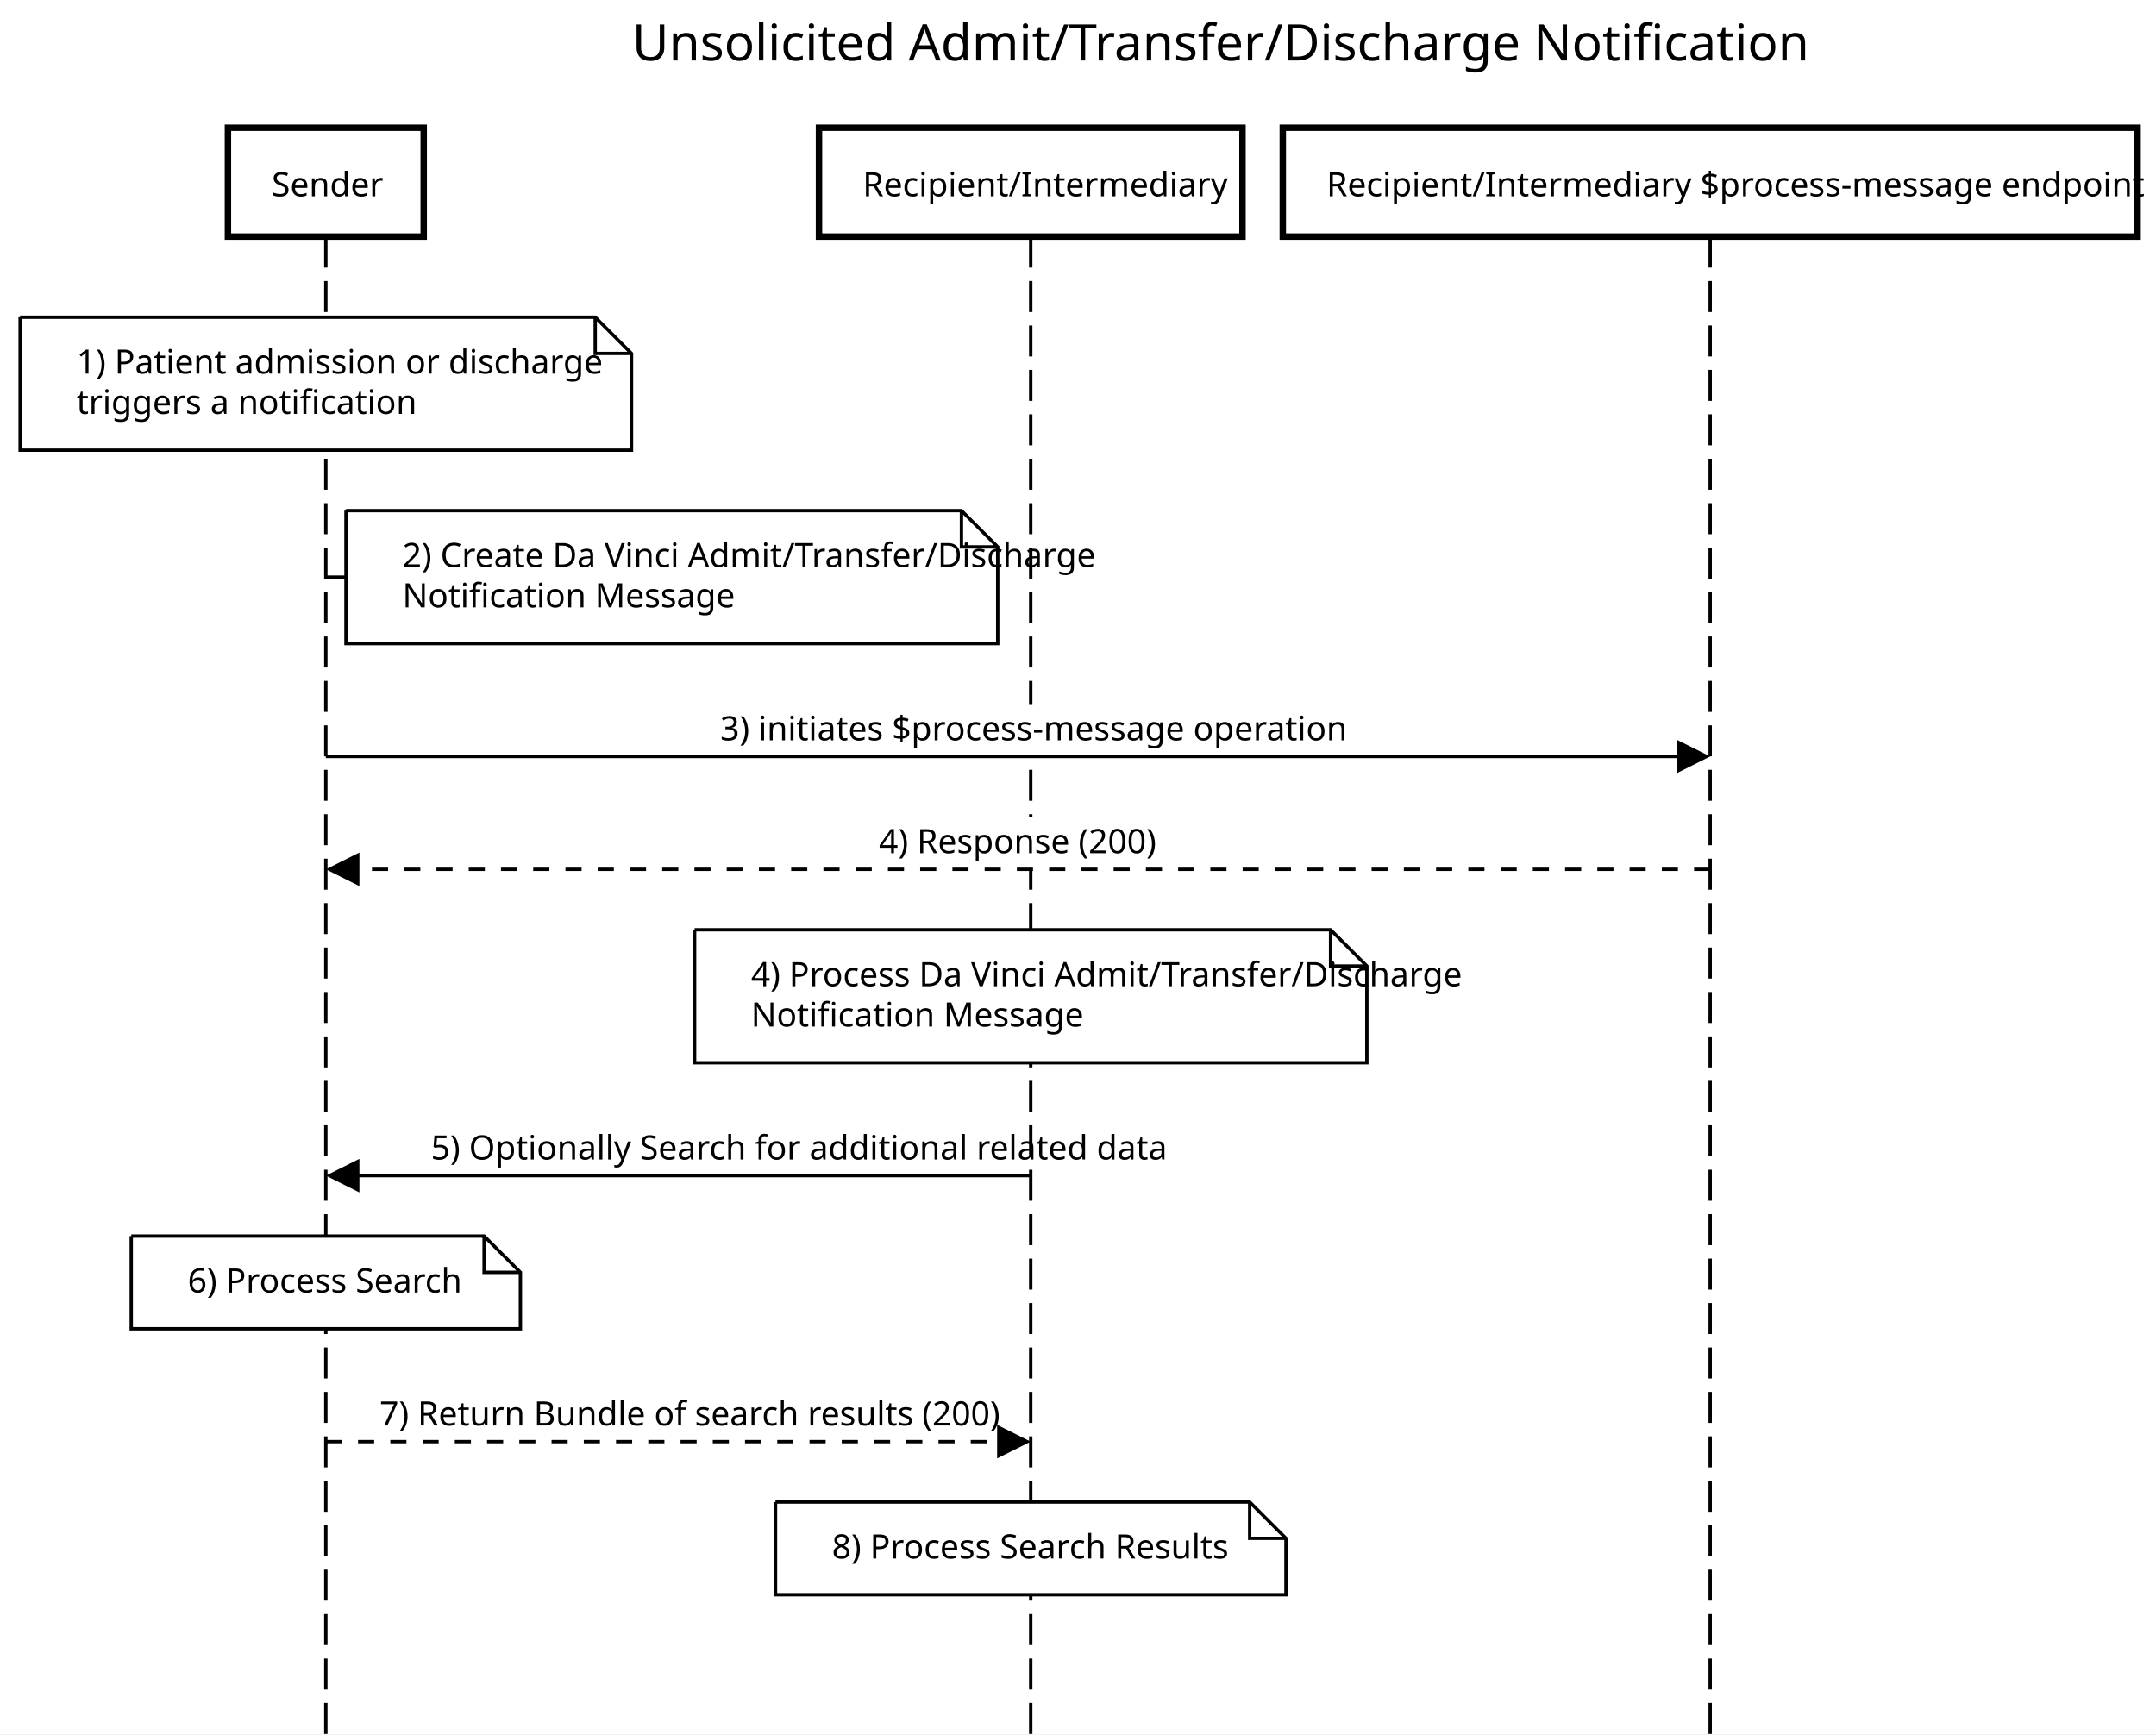
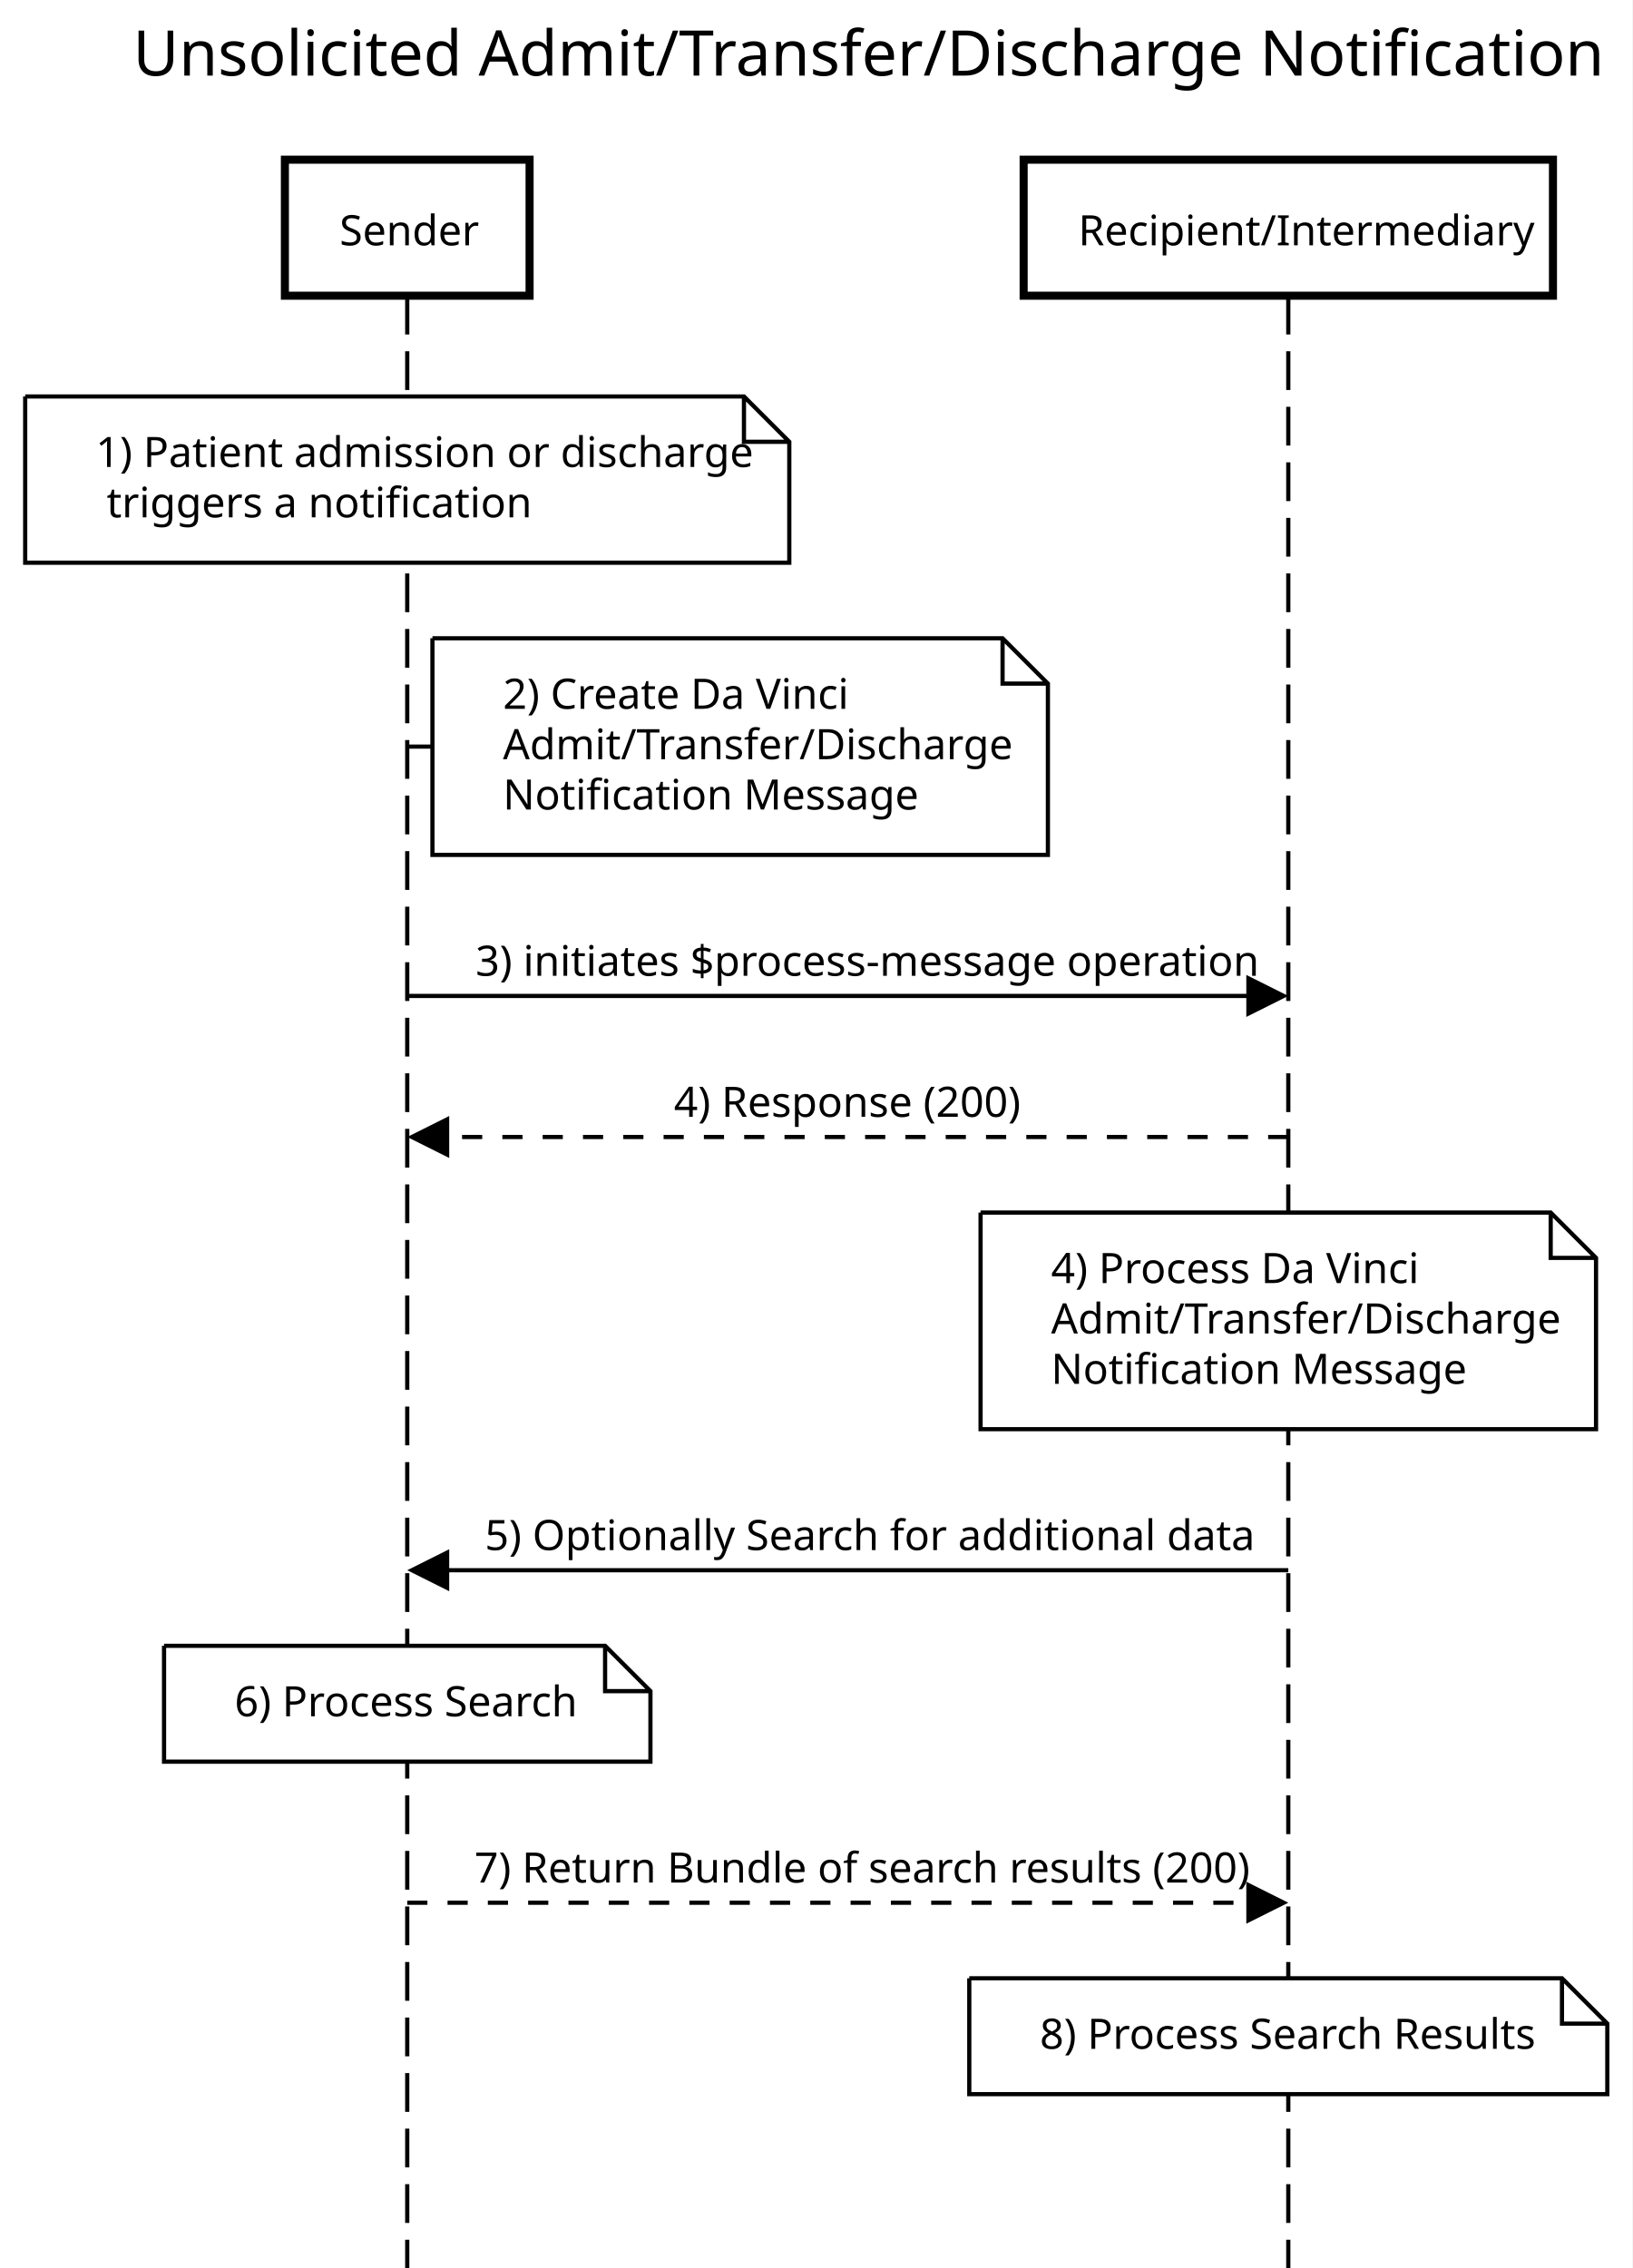
- <svg xmlns="http://www.w3.org/2000/svg" version="1.1" viewBox="0.0 0.0 941.0 757.0">
+ <svg xmlns="http://www.w3.org/2000/svg" version="1.1" width="570" height="792">
  <defs />
  <g>
    <g />
    <g />
    <g />
    <g />
    <g />
    <g />
    <g />
    <g />
    <g />
    <g />
    <g />
    <g />
+     <g />
+     <g />
    <g>
-       <rect fill="white" stroke="none" x="0" y="0" width="941" height="757" />
+       <rect fill="white" stroke="none" x="0" y="0" width="570" height="792" />
    </g>
    <g>
-       <text fill="black" stroke="none" font-family="sans-serif" font-size="16.5pt" font-style="normal" font-weight="normal" text-decoration="normal" x="275.856" y="26.388" text-anchor="start" dominant-baseline="alphabetic">Unsolicited Admit/Transfer/Discharge Notification</text>
+       <text fill="black" stroke="none" font-family="sans-serif" font-size="16.5pt" font-style="normal" font-weight="normal" text-decoration="normal" x="46.401" y="26.388" text-anchor="start" dominant-baseline="alphabetic" xml:space="preserve">Unsolicited Admit/Transfer/Discharge Notification</text>
    </g>
    <g />
    <g>
-       <path fill="none" stroke="black" paint-order="fill stroke markers" d=" M 142.207 103.264 L 142.207 757.677" stroke-miterlimit="10" stroke-width="1.466" stroke-dasharray="13.532,5.864" />
-       <path fill="none" stroke="black" paint-order="fill stroke markers" d=" M 449.87 103.264 L 449.87 757.677" stroke-miterlimit="10" stroke-width="1.466" stroke-dasharray="13.532,5.864" />
-       <path fill="none" stroke="black" paint-order="fill stroke markers" d=" M 746.423 103.264 L 746.423 757.677" stroke-miterlimit="10" stroke-width="1.466" stroke-dasharray="13.532,5.864" />
+       <path fill="none" stroke="black" paint-order="fill stroke markers" d=" M 142.207 103.264 L 142.207 792.861" stroke-miterlimit="10" stroke-width="1.466" stroke-dasharray="13.532,5.864" />
+       <path fill="none" stroke="black" paint-order="fill stroke markers" d=" M 449.87 103.264 L 449.87 792.861" stroke-miterlimit="10" stroke-width="1.466" stroke-dasharray="13.532,5.864" />
    </g>
    <g>
      <path fill="none" stroke="none" />
      <g>
        <path fill="white" stroke="black" paint-order="fill stroke markers" d=" M 99.484 55.766 L 184.931 55.766 L 184.931 103.264 L 99.484 103.264 L 99.484 55.766 Z" stroke-miterlimit="10" stroke-width="2.815" stroke-dasharray="" />
      </g>
      <g>
        <g />
-         <text fill="black" stroke="none" font-family="sans-serif" font-size="11pt" font-style="normal" font-weight="normal" text-decoration="normal" x="118.571" y="85.672" text-anchor="start" dominant-baseline="alphabetic">Sender</text>
+         <text fill="black" stroke="none" font-family="sans-serif" font-size="11pt" font-style="normal" font-weight="normal" text-decoration="normal" x="118.571" y="85.672" text-anchor="start" dominant-baseline="alphabetic" xml:space="preserve">Sender</text>
      </g>
      <path fill="none" stroke="none" />
      <g>
        <path fill="white" stroke="black" paint-order="fill stroke markers" d=" M 357.451 55.766 L 542.289 55.766 L 542.289 103.264 L 357.451 103.264 L 357.451 55.766 Z" stroke-miterlimit="10" stroke-width="2.815" stroke-dasharray="" />
      </g>
      <g>
        <g />
-         <text fill="black" stroke="none" font-family="sans-serif" font-size="11pt" font-style="normal" font-weight="normal" text-decoration="normal" x="376.538" y="85.672" text-anchor="start" dominant-baseline="alphabetic">Recipient/Intermediary</text>
-       </g>
-       <path fill="none" stroke="none" />
-       <g>
-         <path fill="white" stroke="black" paint-order="fill stroke markers" d=" M 559.881 55.766 L 932.966 55.766 L 932.966 103.264 L 559.881 103.264 L 559.881 55.766 Z" stroke-miterlimit="10" stroke-width="2.815" stroke-dasharray="" />
-       </g>
-       <g>
-         <g />
-         <text fill="black" stroke="none" font-family="sans-serif" font-size="11pt" font-style="normal" font-weight="normal" text-decoration="normal" x="578.968" y="85.672" text-anchor="start" dominant-baseline="alphabetic">Recipient/Intermediary $process-message endpoint</text>
+         <text fill="black" stroke="none" font-family="sans-serif" font-size="11pt" font-style="normal" font-weight="normal" text-decoration="normal" x="376.538" y="85.672" text-anchor="start" dominant-baseline="alphabetic" xml:space="preserve">Recipient/Intermediary</text>
      </g>
    </g>
    <g>
      <path fill="white" stroke="black" paint-order="fill stroke markers" d=" M 8.796 138.447 L 259.786 138.447 L 275.619 154.28 L 275.619 196.5 L 8.796 196.5 L 8.796 138.447 M 259.786 138.447 L 259.786 154.28 L 275.619 154.28" stroke-miterlimit="10" stroke-width="1.466" stroke-dasharray="" />
      <g>
-         <text fill="black" stroke="none" font-family="sans-serif" font-size="11pt" font-style="normal" font-weight="normal" text-decoration="normal" x="33.424" y="163.076" text-anchor="start" dominant-baseline="alphabetic">1) Patient admission or discharge</text>
-         <text fill="black" stroke="none" font-family="sans-serif" font-size="11pt" font-style="normal" font-weight="normal" text-decoration="normal" x="33.424" y="180.667" text-anchor="start" dominant-baseline="alphabetic">
-           triggers a notification</text>
+         <text fill="black" stroke="none" font-family="sans-serif" font-size="11pt" font-style="normal" font-weight="normal" text-decoration="normal" x="33.424" y="163.076" text-anchor="start" dominant-baseline="alphabetic" xml:space="preserve">1) Patient admission or discharge</text>
+         <text fill="black" stroke="none" font-family="sans-serif" font-size="11pt" font-style="normal" font-weight="normal" text-decoration="normal" x="33.424" y="180.667" text-anchor="start" dominant-baseline="alphabetic" xml:space="preserve"> triggers a notification</text>
      </g>
-       <path fill="white" stroke="black" paint-order="fill stroke markers" d=" M 142.207 251.914 L 151.003 251.914 M 151.003 222.888 L 419.632 222.888 L 435.464 238.72 L 435.464 280.94 L 151.003 280.94 L 151.003 222.888 M 419.632 222.888 L 419.632 238.72 L 435.464 238.72" stroke-miterlimit="10" stroke-width="1.466" stroke-dasharray="" />
+       <path fill="white" stroke="black" paint-order="fill stroke markers" d=" M 142.207 260.71 L 151.003 260.71 M 151.003 222.888 L 350.09 222.888 L 365.922 238.72 L 365.922 298.532 L 151.003 298.532 L 151.003 222.888 M 350.09 222.888 L 350.09 238.72 L 365.922 238.72" stroke-miterlimit="10" stroke-width="1.466" stroke-dasharray="" />
      <g>
-         <text fill="black" stroke="none" font-family="sans-serif" font-size="11pt" font-style="normal" font-weight="normal" text-decoration="normal" x="175.632" y="247.516" text-anchor="start" dominant-baseline="alphabetic">2) Create Da Vinci Admit/Transfer/Discharge
-         </text>
-         <text fill="black" stroke="none" font-family="sans-serif" font-size="11pt" font-style="normal" font-weight="normal" text-decoration="normal" x="175.632" y="265.108" text-anchor="start" dominant-baseline="alphabetic">Notification Message</text>
+         <text fill="black" stroke="none" font-family="sans-serif" font-size="11pt" font-style="normal" font-weight="normal" text-decoration="normal" x="175.632" y="247.516" text-anchor="start" dominant-baseline="alphabetic" xml:space="preserve">2) Create Da Vinci</text>
+         <text fill="black" stroke="none" font-family="sans-serif" font-size="11pt" font-style="normal" font-weight="normal" text-decoration="normal" x="175.632" y="265.108" text-anchor="start" dominant-baseline="alphabetic" xml:space="preserve">Admit/Transfer/Discharge</text>
+         <text fill="black" stroke="none" font-family="sans-serif" font-size="11pt" font-style="normal" font-weight="normal" text-decoration="normal" x="175.632" y="282.7" text-anchor="start" dominant-baseline="alphabetic" xml:space="preserve">Notification Message</text>
      </g>
      <g>
        <g>
-           <rect fill="white" stroke="none" x="311.705" y="307.328" width="265.22" height="22.869" />
+           <rect fill="white" stroke="none" x="163.429" y="324.92" width="265.22" height="22.869" />
        </g>
-         <text fill="black" stroke="none" font-family="sans-serif" font-size="11pt" font-style="normal" font-weight="normal" text-decoration="normal" x="314.344" y="323.161" text-anchor="start" dominant-baseline="alphabetic">3) initiates $process-message operation</text>
+         <text fill="black" stroke="none" font-family="sans-serif" font-size="11pt" font-style="normal" font-weight="normal" text-decoration="normal" x="166.068" y="340.752" text-anchor="start" dominant-baseline="alphabetic" xml:space="preserve">3) initiates $process-message operation</text>
      </g>
      <g>
-         <path fill="none" stroke="black" paint-order="fill stroke markers" d=" M 142.207 330.197 L 743.491 330.197" stroke-miterlimit="10" stroke-width="1.466" stroke-dasharray="" />
-         <g transform="translate(746.4234,330.1973) translate(-746.4234,-330.1973)">
-           <path fill="black" stroke="none" paint-order="stroke fill markers" d=" M 731.764 322.867 L 746.423 330.197 L 731.764 337.527 Z" />
+         <path fill="none" stroke="black" paint-order="fill stroke markers" d=" M 142.207 347.789 L 446.938 347.789" stroke-miterlimit="10" stroke-width="1.466" stroke-dasharray="" />
+         <g transform="translate(449.8702,347.789) translate(-449.8702,-347.789)">
+           <path fill="black" stroke="none" paint-order="stroke fill markers" d=" M 435.21 340.459 L 449.87 347.789 L 435.21 355.119 Z" />
        </g>
      </g>
      <g>
        <g>
-           <rect fill="white" stroke="none" x="380.968" y="356.585" width="126.695" height="22.869" />
+           <rect fill="white" stroke="none" x="232.691" y="374.177" width="126.695" height="22.869" />
        </g>
-         <text fill="black" stroke="none" font-family="sans-serif" font-size="11pt" font-style="normal" font-weight="normal" text-decoration="normal" x="383.607" y="372.418" text-anchor="start" dominant-baseline="alphabetic">4) Response (200)</text>
+         <text fill="black" stroke="none" font-family="sans-serif" font-size="11pt" font-style="normal" font-weight="normal" text-decoration="normal" x="235.33" y="390.009" text-anchor="start" dominant-baseline="alphabetic" xml:space="preserve">4) Response (200)</text>
      </g>
      <g>
-         <path fill="none" stroke="black" paint-order="fill stroke markers" d=" M 746.423 379.454 L 145.139 379.454" stroke-miterlimit="10" stroke-width="1.466" stroke-dasharray="7.037" />
-         <g transform="translate(142.2074,379.4542) translate(-142.2074,-379.4542)">
-           <path fill="black" stroke="none" paint-order="stroke fill markers" d=" M 156.867 372.124 L 142.207 379.454 L 156.867 386.784 Z" />
+         <path fill="none" stroke="black" paint-order="fill stroke markers" d=" M 449.87 397.046 L 145.139 397.046" stroke-miterlimit="10" stroke-width="1.466" stroke-dasharray="7.037" />
+         <g transform="translate(142.2074,397.046) translate(-142.2074,-397.046)">
+           <path fill="black" stroke="none" paint-order="stroke fill markers" d=" M 156.867 389.716 L 142.207 397.046 L 156.867 404.376 Z" />
        </g>
      </g>
-       <path fill="white" stroke="black" paint-order="fill stroke markers" d=" M 303.162 405.842 L 580.745 405.842 L 596.578 421.674 L 596.578 463.895 L 303.162 463.895 L 303.162 405.842 M 580.745 405.842 L 580.745 421.674 L 596.578 421.674" stroke-miterlimit="10" stroke-width="1.466" stroke-dasharray="" />
+       <path fill="white" stroke="black" paint-order="fill stroke markers" d=" M 342.411 423.434 L 541.497 423.434 L 557.33 439.266 L 557.33 499.078 L 342.411 499.078 L 342.411 423.434 M 541.497 423.434 L 541.497 439.266 L 557.33 439.266" stroke-miterlimit="10" stroke-width="1.466" stroke-dasharray="" />
      <g>
-         <text fill="black" stroke="none" font-family="sans-serif" font-size="11pt" font-style="normal" font-weight="normal" text-decoration="normal" x="327.791" y="430.47" text-anchor="start" dominant-baseline="alphabetic">4) Process Da Vinci Admit/Transfer/Discharge
-         </text>
-         <text fill="black" stroke="none" font-family="sans-serif" font-size="11pt" font-style="normal" font-weight="normal" text-decoration="normal" x="327.791" y="448.062" text-anchor="start" dominant-baseline="alphabetic">Notification Message</text>
+         <text fill="black" stroke="none" font-family="sans-serif" font-size="11pt" font-style="normal" font-weight="normal" text-decoration="normal" x="367.039" y="448.062" text-anchor="start" dominant-baseline="alphabetic" xml:space="preserve">4) Process Da Vinci</text>
+         <text fill="black" stroke="none" font-family="sans-serif" font-size="11pt" font-style="normal" font-weight="normal" text-decoration="normal" x="367.039" y="465.654" text-anchor="start" dominant-baseline="alphabetic" xml:space="preserve">Admit/Transfer/Discharge</text>
+         <text fill="black" stroke="none" font-family="sans-serif" font-size="11pt" font-style="normal" font-weight="normal" text-decoration="normal" x="367.039" y="483.246" text-anchor="start" dominant-baseline="alphabetic" xml:space="preserve">Notification Message</text>
      </g>
      <g>
        <g>
-           <rect fill="white" stroke="none" x="185.426" y="490.282" width="221.226" height="22.869" />
+           <rect fill="white" stroke="none" x="166.679" y="525.466" width="258.721" height="22.869" />
        </g>
-         <text fill="black" stroke="none" font-family="sans-serif" font-size="11pt" font-style="normal" font-weight="normal" text-decoration="normal" x="188.065" y="506.115" text-anchor="start" dominant-baseline="alphabetic">5) Optionally Search for additional related data</text>
+         <text fill="black" stroke="none" font-family="sans-serif" font-size="11pt" font-style="normal" font-weight="normal" text-decoration="normal" x="169.317" y="541.298" text-anchor="start" dominant-baseline="alphabetic" xml:space="preserve">5) Optionally Search for additional data</text>
      </g>
      <g>
-         <path fill="none" stroke="black" paint-order="fill stroke markers" d=" M 449.87 513.152 L 145.139 513.152" stroke-miterlimit="10" stroke-width="1.466" stroke-dasharray="" />
-         <g transform="translate(142.2074,513.1516) translate(-142.2074,-513.1516)">
-           <path fill="black" stroke="none" paint-order="stroke fill markers" d=" M 156.867 505.822 L 142.207 513.152 L 156.867 520.481 Z" />
+         <path fill="none" stroke="black" paint-order="fill stroke markers" d=" M 449.87 548.335 L 145.139 548.335" stroke-miterlimit="10" stroke-width="1.466" stroke-dasharray="" />
+         <g transform="translate(142.2074,548.3351) translate(-142.2074,-548.3351)">
+           <path fill="black" stroke="none" paint-order="stroke fill markers" d=" M 156.867 541.005 L 142.207 548.335 L 156.867 555.665 Z" />
        </g>
      </g>
-       <path fill="white" stroke="black" paint-order="fill stroke markers" d=" M 57.285 539.539 L 211.297 539.539 L 227.129 555.372 L 227.129 580 L 57.285 580 L 57.285 539.539 M 211.297 539.539 L 211.297 555.372 L 227.129 555.372" stroke-miterlimit="10" stroke-width="1.466" stroke-dasharray="" />
+       <path fill="white" stroke="black" paint-order="fill stroke markers" d=" M 57.285 574.723 L 211.297 574.723 L 227.129 590.555 L 227.129 615.184 L 57.285 615.184 L 57.285 574.723 M 211.297 574.723 L 211.297 590.555 L 227.129 590.555" stroke-miterlimit="10" stroke-width="1.466" stroke-dasharray="" />
      <g>
-         <text fill="black" stroke="none" font-family="sans-serif" font-size="11pt" font-style="normal" font-weight="normal" text-decoration="normal" x="81.914" y="564.168" text-anchor="start" dominant-baseline="alphabetic">6) Process Search</text>
+         <text fill="black" stroke="none" font-family="sans-serif" font-size="11pt" font-style="normal" font-weight="normal" text-decoration="normal" x="81.914" y="599.351" text-anchor="start" dominant-baseline="alphabetic" xml:space="preserve">6) Process Search</text>
      </g>
      <g>
        <g>
-           <rect fill="white" stroke="none" x="163.024" y="606.388" width="266.029" height="22.869" />
+           <rect fill="white" stroke="none" x="163.024" y="641.571" width="266.029" height="22.869" />
        </g>
-         <text fill="black" stroke="none" font-family="sans-serif" font-size="11pt" font-style="normal" font-weight="normal" text-decoration="normal" x="165.663" y="622.22" text-anchor="start" dominant-baseline="alphabetic">7) Return Bundle of search results (200)</text>
+         <text fill="black" stroke="none" font-family="sans-serif" font-size="11pt" font-style="normal" font-weight="normal" text-decoration="normal" x="165.663" y="657.404" text-anchor="start" dominant-baseline="alphabetic" xml:space="preserve">7) Return Bundle of search results (200)</text>
      </g>
      <g>
-         <path fill="none" stroke="black" paint-order="fill stroke markers" d=" M 142.207 629.257 L 446.938 629.257" stroke-miterlimit="10" stroke-width="1.466" stroke-dasharray="7.037" />
-         <g transform="translate(449.8702,629.2572) translate(-449.8702,-629.2572)">
-           <path fill="black" stroke="none" paint-order="stroke fill markers" d=" M 435.21 621.927 L 449.87 629.257 L 435.21 636.587 Z" />
+         <path fill="none" stroke="black" paint-order="fill stroke markers" d=" M 142.207 664.441 L 446.938 664.441" stroke-miterlimit="10" stroke-width="1.466" stroke-dasharray="7.037" />
+         <g transform="translate(449.8702,664.4407) translate(-449.8702,-664.4407)">
+           <path fill="black" stroke="none" paint-order="stroke fill markers" d=" M 435.21 657.111 L 449.87 664.441 L 435.21 671.771 Z" />
        </g>
      </g>
-       <path fill="white" stroke="black" paint-order="fill stroke markers" d=" M 338.47 655.645 L 545.438 655.645 L 561.27 671.477 L 561.27 696.106 L 338.47 696.106 L 338.47 655.645 M 545.438 655.645 L 545.438 671.477 L 561.27 671.477" stroke-miterlimit="10" stroke-width="1.466" stroke-dasharray="" />
+       <path fill="white" stroke="black" paint-order="fill stroke markers" d=" M 338.47 690.828 L 545.438 690.828 L 561.27 706.661 L 561.27 731.289 L 338.47 731.289 L 338.47 690.828 M 545.438 690.828 L 545.438 706.661 L 561.27 706.661" stroke-miterlimit="10" stroke-width="1.466" stroke-dasharray="" />
      <g>
-         <text fill="black" stroke="none" font-family="sans-serif" font-size="11pt" font-style="normal" font-weight="normal" text-decoration="normal" x="363.099" y="680.273" text-anchor="start" dominant-baseline="alphabetic">8) Process Search Results</text>
+         <text fill="black" stroke="none" font-family="sans-serif" font-size="11pt" font-style="normal" font-weight="normal" text-decoration="normal" x="363.099" y="715.457" text-anchor="start" dominant-baseline="alphabetic" xml:space="preserve">8) Process Search Results</text>
      </g>
    </g>
    <g />
    <g />
-     <g />
  </g>
</svg>
